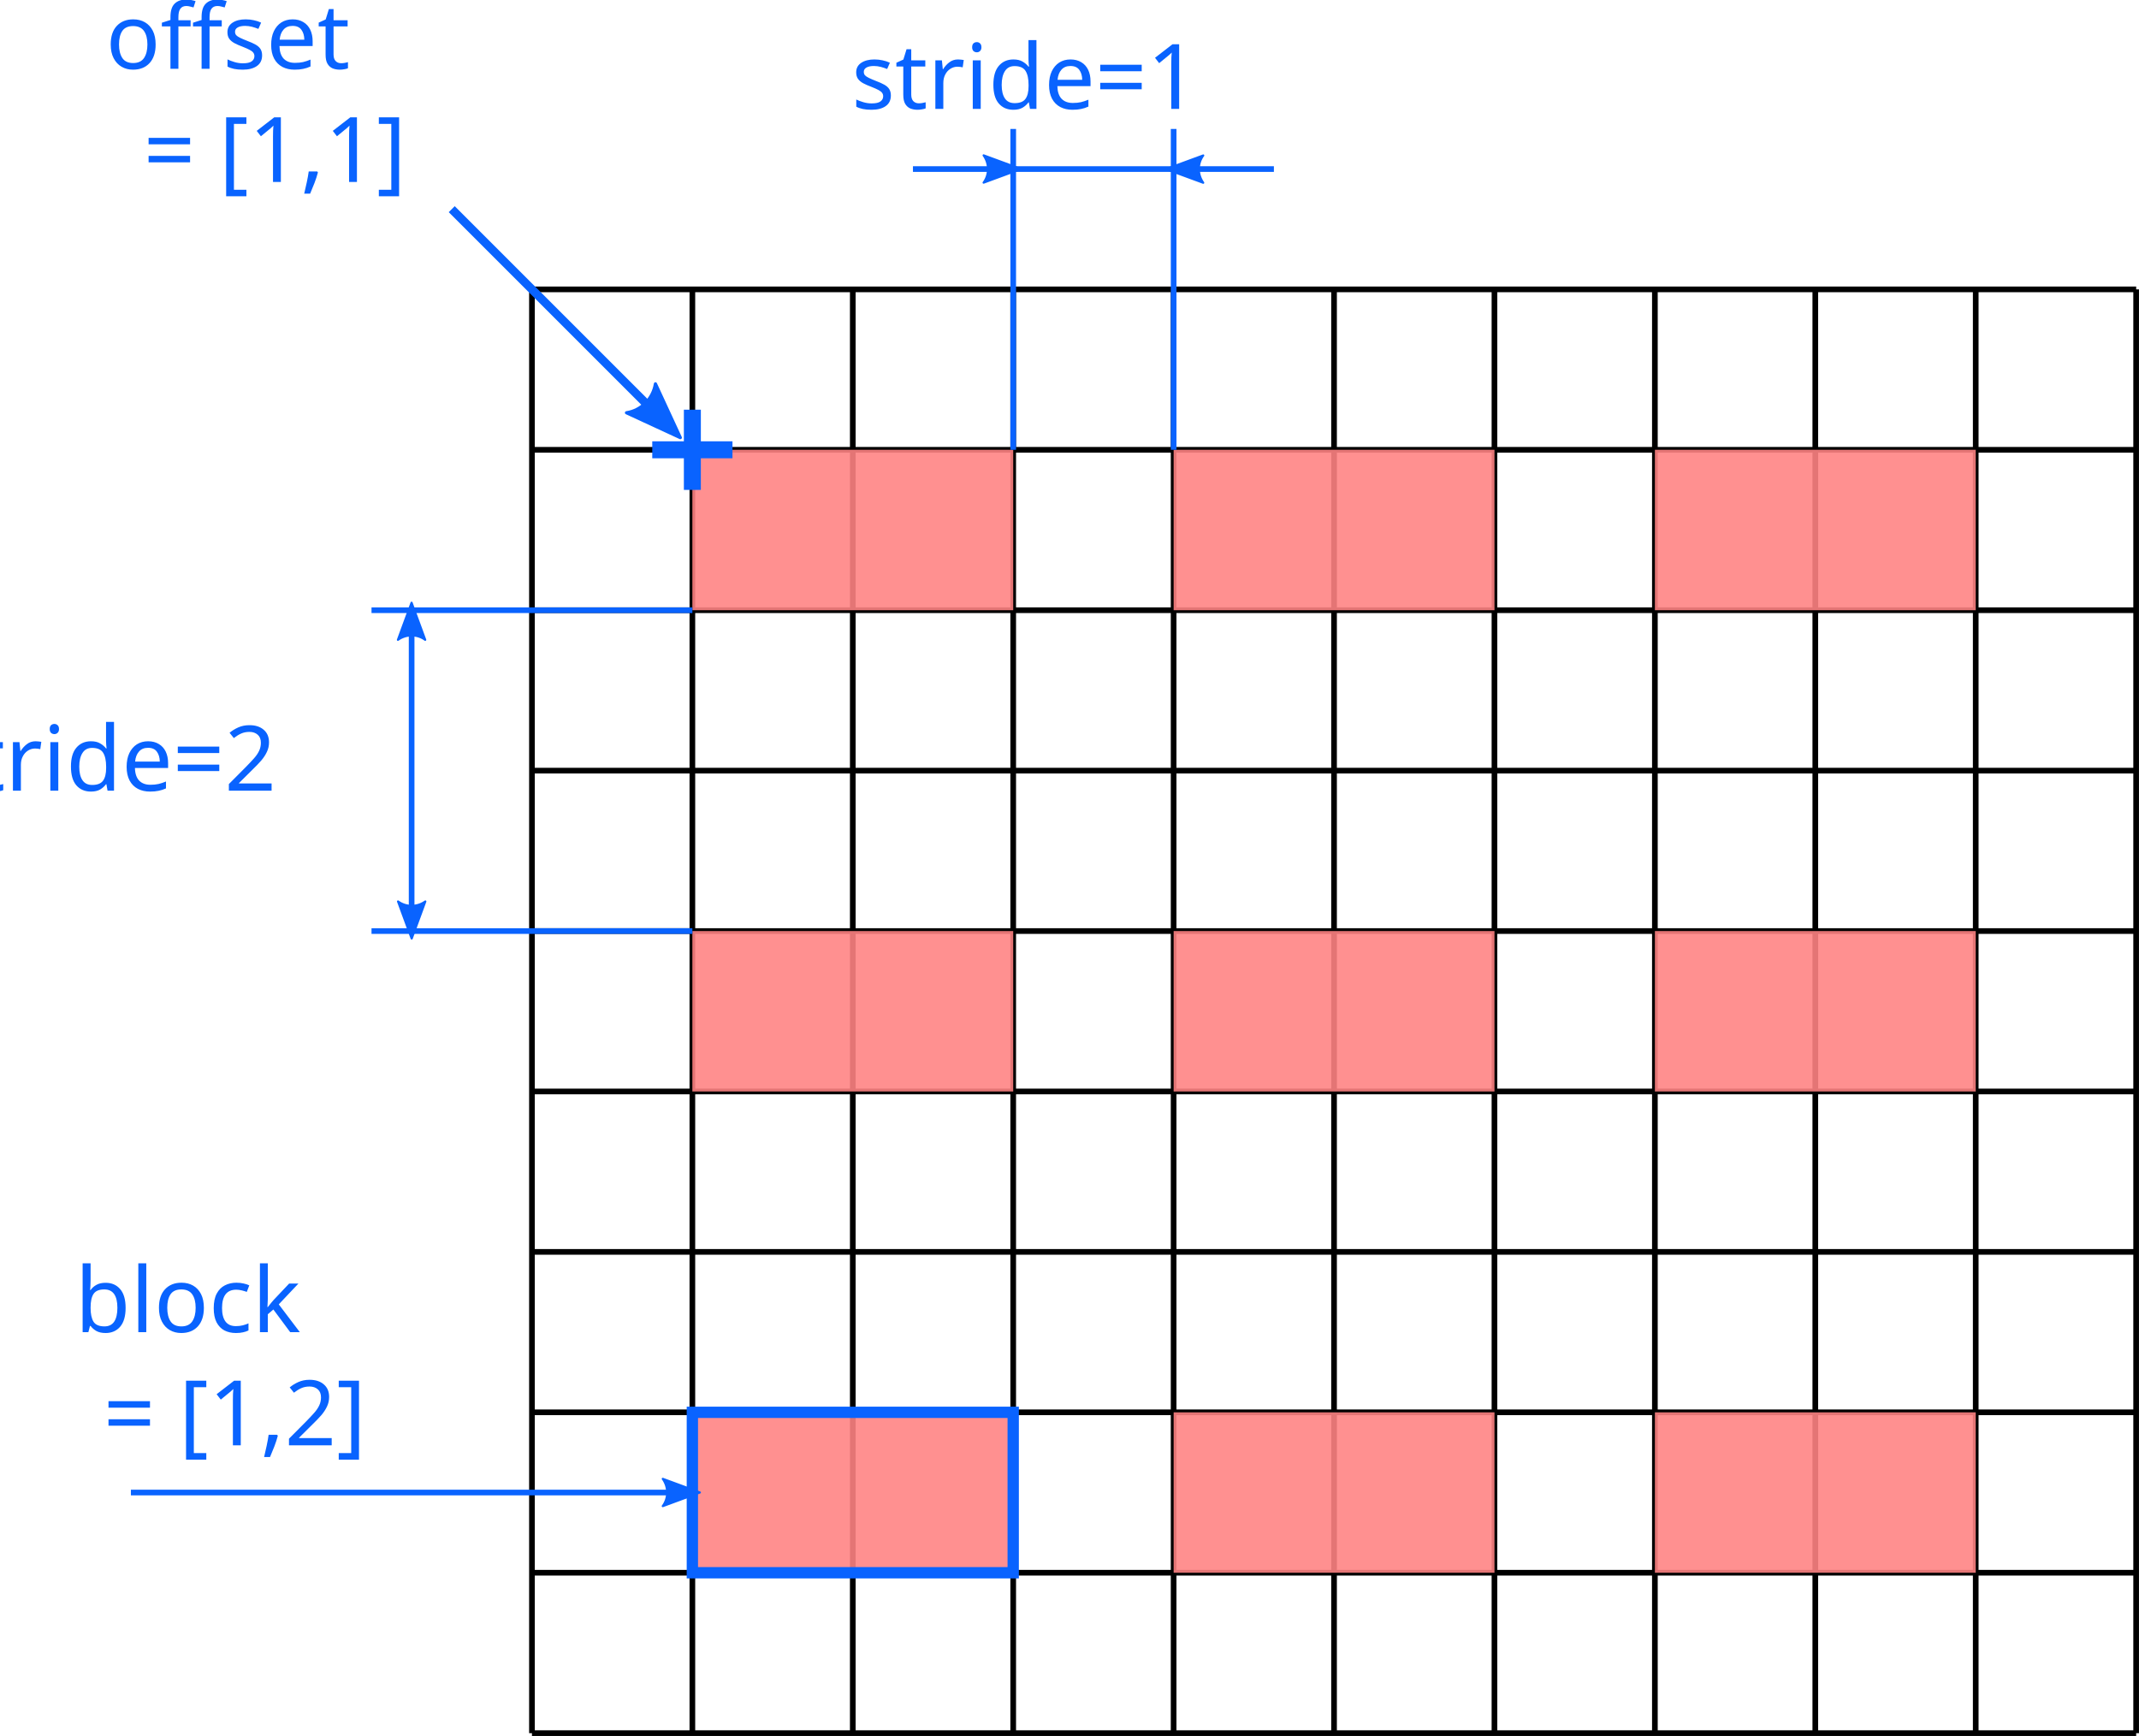
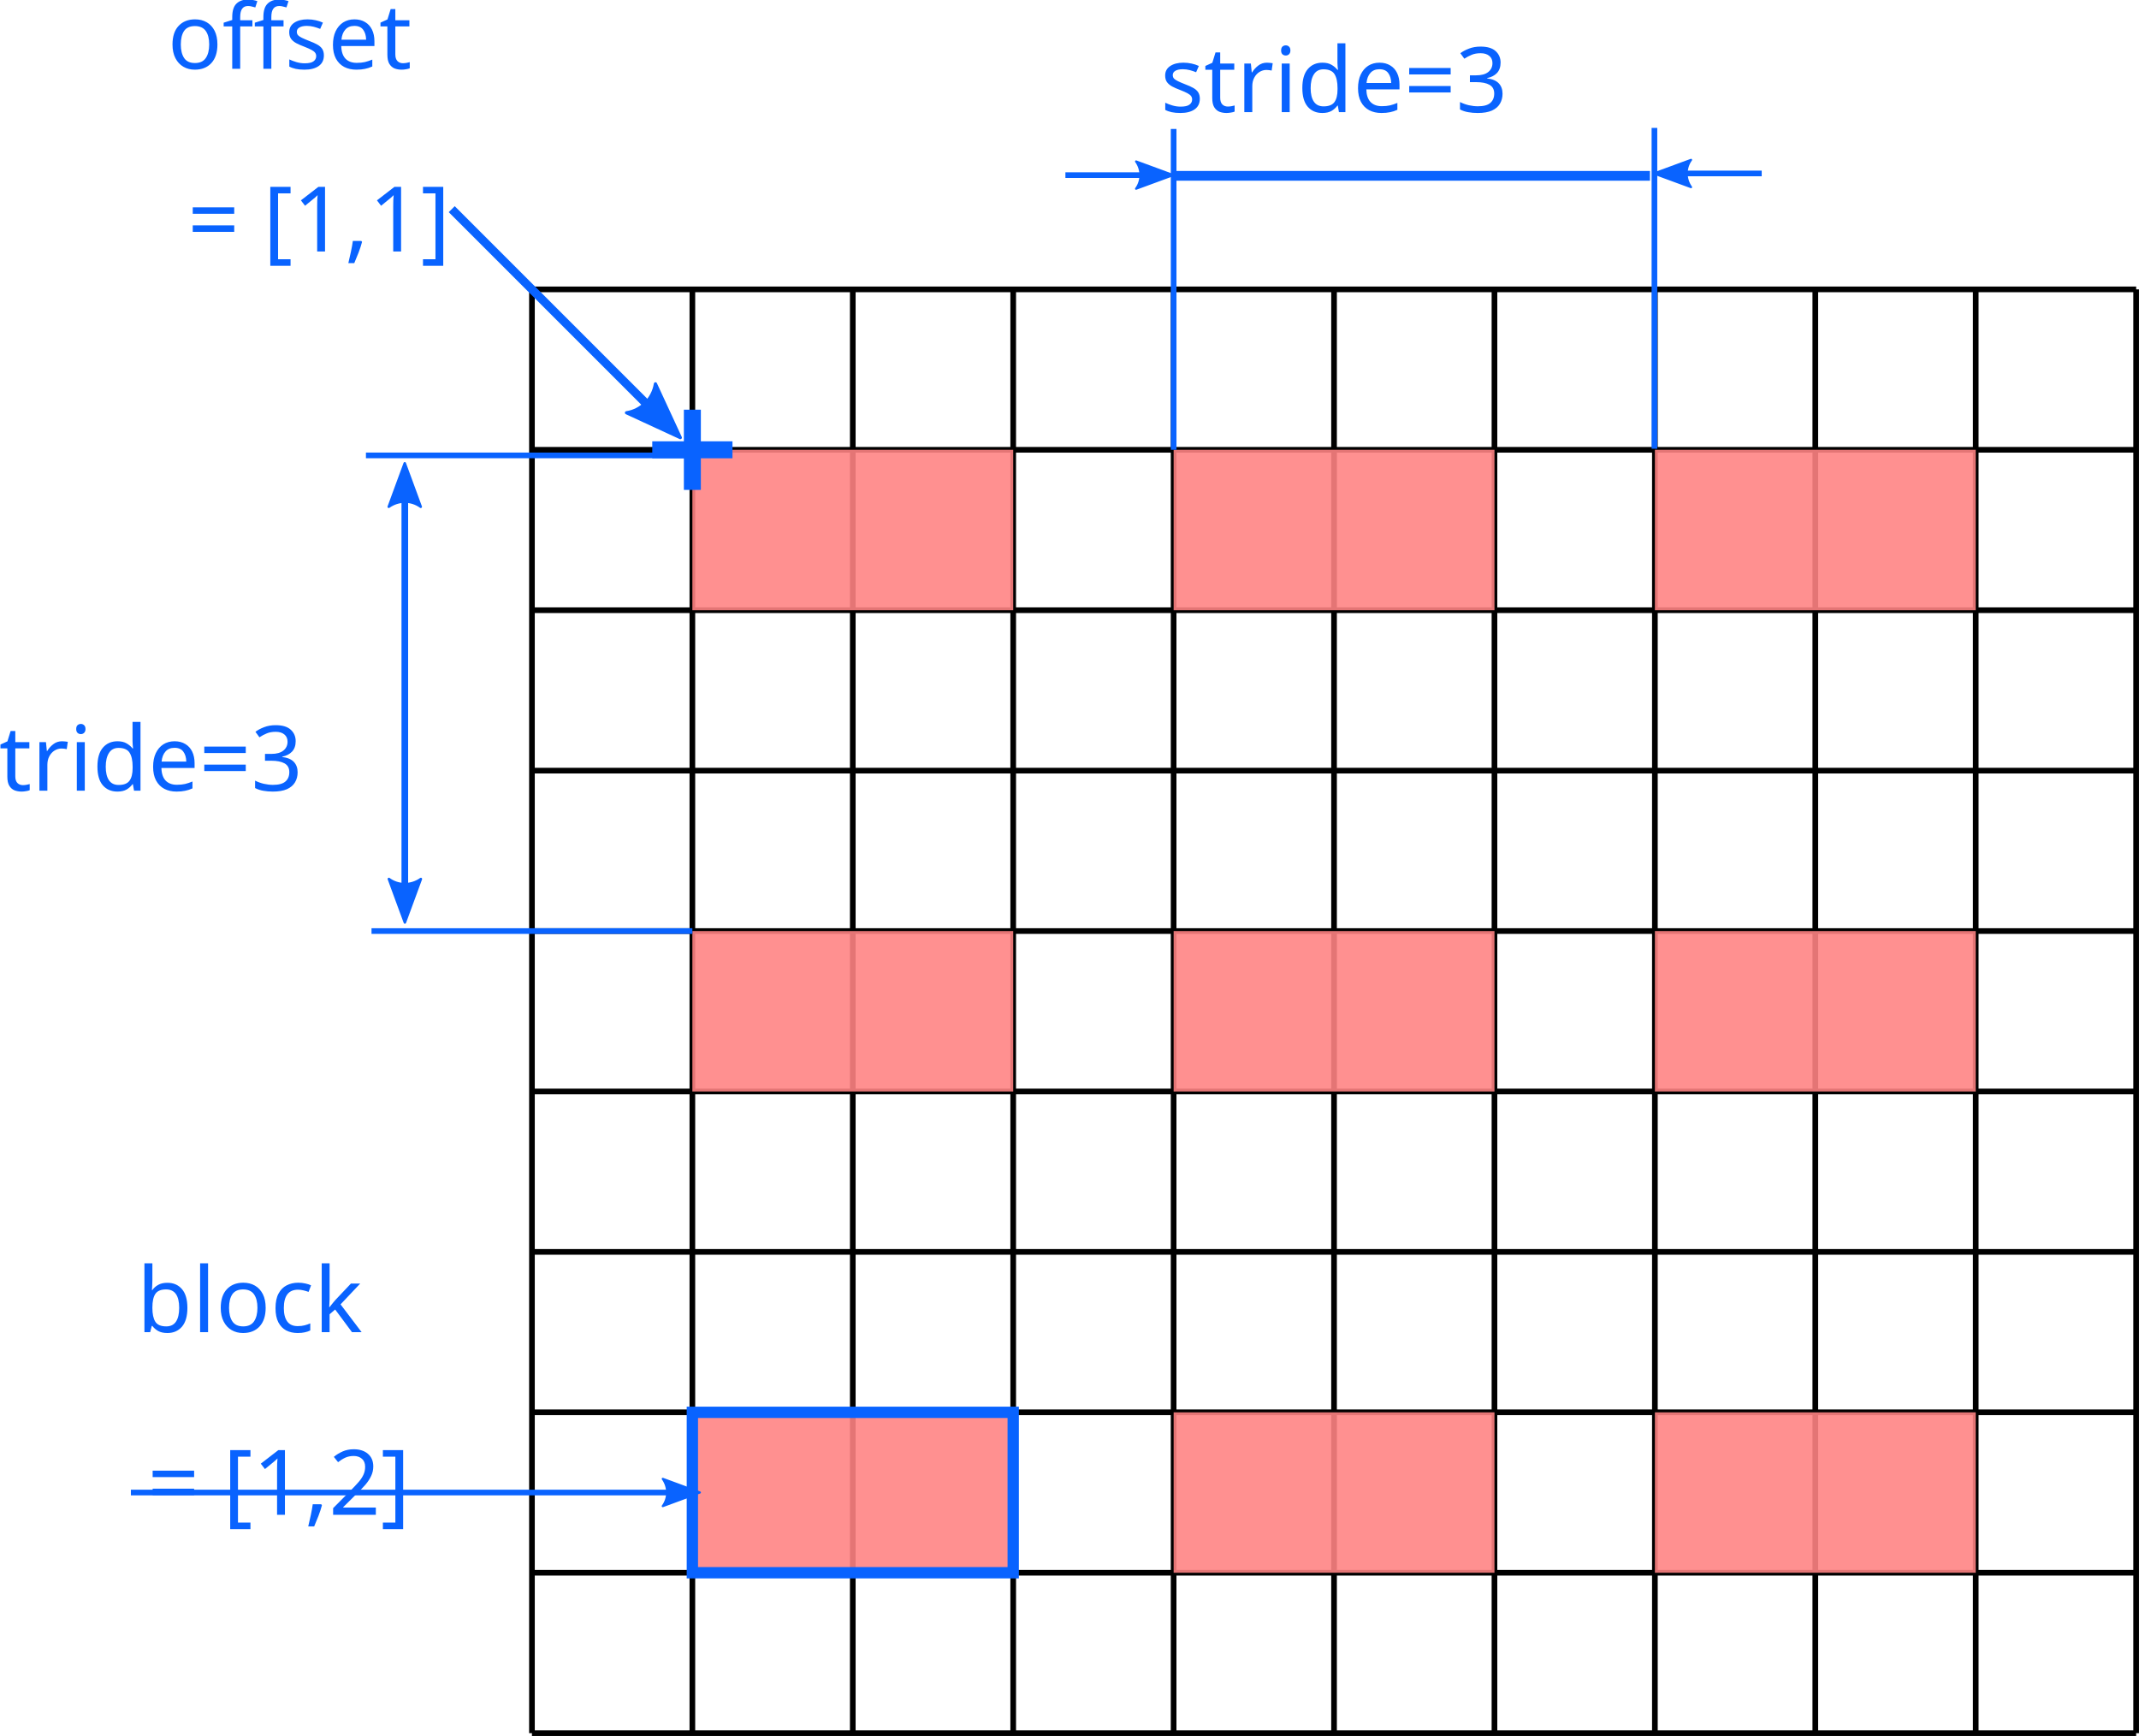
<svg xmlns="http://www.w3.org/2000/svg" width="377.959" height="306.751" id="svg2" version="1.1">
  <defs id="defs4">
    <marker style="overflow:visible" id="Arrow2Mstart" refX="0" refY="0" orient="auto">
      <path transform="scale(0.6,0.6)" d="M 8.719,4.034 -2.207,0.016 8.719,-4.002 c -1.745,2.372 -1.735,5.617 -6e-7,8.035 z" style="fill-rule:evenodd;stroke-width:0.625;stroke-linejoin:round" id="path3897" />
    </marker>
    <marker style="overflow:visible" id="Arrow2Mend" refX="0" refY="0" orient="auto">
      <path transform="scale(-0.6,-0.6)" d="M 8.719,4.034 -2.207,0.016 8.719,-4.002 c -1.745,2.372 -1.735,5.617 -6e-7,8.035 z" style="fill-rule:evenodd;stroke-width:0.625;stroke-linejoin:round" id="path3900" />
    </marker>
    <marker style="overflow:visible" id="Arrow2Mendp" refX="0" refY="0" orient="auto">
      <path transform="scale(-0.6,-0.6)" d="M 8.719,4.034 -2.207,0.016 8.719,-4.002 c -1.745,2.372 -1.735,5.617 -6e-7,8.035 z" style="fill:#09ff0e;fill-rule:evenodd;stroke:#09ff0e;stroke-width:0.625;stroke-linejoin:round" id="path4319" />
    </marker>
    <marker style="overflow:visible" id="Arrow2Mendp7" refX="0" refY="0" orient="auto">
-       <path transform="scale(-0.6,-0.6)" d="M 8.719,4.034 -2.207,0.016 8.719,-4.002 c -1.745,2.372 -1.735,5.617 -6e-7,8.035 z" style="fill:#0963ff;fill-rule:evenodd;stroke:#0963ff;stroke-width:0.625;stroke-linejoin:round" id="path4374" />
+       <path transform="scale(-0.6)" d="M 8.719,4.034 -2.207,0.016 8.719,-4.002 c -1.745,2.372 -1.735,5.617 -6e-7,8.035 z" style="fill:#0963ff;fill-rule:evenodd;stroke:#0963ff;stroke-width:0.625;stroke-linejoin:round" id="path4374" />
    </marker>
    <marker style="overflow:visible" id="Arrow2Mstartf" refX="0" refY="0" orient="auto">
-       <path transform="scale(0.6,0.6)" d="M 8.719,4.034 -2.207,0.016 8.719,-4.002 c -1.745,2.372 -1.735,5.617 -6e-7,8.035 z" style="fill:#0963ff;fill-rule:evenodd;stroke:#0963ff;stroke-width:0.625;stroke-linejoin:round" id="path5219" />
+       <path transform="scale(0.6)" d="M 8.719,4.034 -2.207,0.016 8.719,-4.002 c -1.745,2.372 -1.735,5.617 -6e-7,8.035 z" style="fill:#0963ff;fill-rule:evenodd;stroke:#0963ff;stroke-width:0.625;stroke-linejoin:round" id="path5219" />
    </marker>
    <marker style="overflow:visible" id="Arrow2Mendr" refX="0" refY="0" orient="auto">
-       <path transform="scale(-0.6,-0.6)" d="M 8.719,4.034 -2.207,0.016 8.719,-4.002 c -1.745,2.372 -1.735,5.617 -6e-7,8.035 z" style="fill:#0963ff;fill-rule:evenodd;stroke:#0963ff;stroke-width:0.625;stroke-linejoin:round" id="path5222" />
+       <path transform="scale(-0.6)" d="M 8.719,4.034 -2.207,0.016 8.719,-4.002 c -1.745,2.372 -1.735,5.617 -6e-7,8.035 z" style="fill:#0963ff;fill-rule:evenodd;stroke:#0963ff;stroke-width:0.625;stroke-linejoin:round" id="path5222" />
    </marker>
  </defs>
  <g transform="translate(37.30112,-420.1272)" id="layer1">
    <path id="path2987" d="m 56.693,471.26 0,255.118 m 28.346,-255.118 0,255.118 m 28.346,-255.118 0,255.118 m 28.346,-255.118 0,255.118 m 28.346,-255.118 0,255.118 m 28.346,-255.118 0,255.118 m 28.346,-255.118 0,255.118 m 28.346,-255.118 0,255.118 m 28.346,-255.118 0,255.118 m 28.346,-255.118 0,255.118 m 28.346,-255.118 0,255.118 M 56.693,471.26 l 283.465,0 m -283.465,28.346 283.465,0 m -283.465,28.346 283.465,0 m -283.465,28.346 283.465,0 m -283.465,28.346 283.465,0 m -283.465,28.346 283.465,0 m -283.465,28.346 283.465,0 m -283.465,28.346 283.465,0 m -283.465,28.346 283.465,0 m -283.465,28.346 283.465,0" style="fill:none;stroke:#000000;stroke-width:1px;stroke-linecap:butt;stroke-linejoin:miter;stroke-opacity:1" />
    <rect y="499.606" x="85.039" height="28.346" width="56.693" id="rect2991" style="fill:#ff8383;fill-opacity:0.891;fill-rule:evenodd;stroke:none" />
    <rect y="499.606" x="170.079" height="28.346" width="56.693" id="rect2991-3" style="fill:#ff8383;fill-opacity:0.891;fill-rule:evenodd;stroke:none" />
    <rect y="499.606" x="255.118" height="28.346" width="56.693" id="rect2991-6" style="fill:#ff8383;fill-opacity:0.891;fill-rule:evenodd;stroke:none" />
    <rect y="584.646" x="85.039" height="28.346" width="56.693" id="rect2991-7" style="fill:#ff8383;fill-opacity:0.891;fill-rule:evenodd;stroke:none" />
    <rect y="584.646" x="170.079" height="28.346" width="56.693" id="rect2991-5" style="fill:#ff8383;fill-opacity:0.891;fill-rule:evenodd;stroke:none" />
    <rect y="584.646" x="255.118" height="28.346" width="56.693" id="rect2991-35" style="fill:#ff8383;fill-opacity:0.891;fill-rule:evenodd;stroke:none" />
    <rect y="669.685" x="85.039" height="28.346" width="56.693" id="rect2991-62" style="fill:#ff8383;fill-opacity:0.891;fill-rule:evenodd;stroke:none" />
    <rect y="669.685" x="170.079" height="28.346" width="56.693" id="rect2991-9" style="fill:#ff8383;fill-opacity:0.891;fill-rule:evenodd;stroke:none" />
    <rect y="669.685" x="255.118" height="28.346" width="56.693" id="rect2991-1" style="fill:#ff8383;fill-opacity:0.891;fill-rule:evenodd;stroke:none" />
    <path transform="translate(56.19291,470.7598)" id="path3847" d="m 28.846,21.76 0,14.173" style="fill:none;stroke:#0963ff;stroke-width:3;stroke-linecap:butt;stroke-linejoin:miter;stroke-miterlimit:4;stroke-opacity:1;stroke-dasharray:none" />
    <path id="path3847-2" d="m 77.953,499.606 14.173,0" style="fill:none;stroke:#0963ff;stroke-width:3;stroke-linecap:butt;stroke-linejoin:miter;stroke-miterlimit:4;stroke-opacity:1;stroke-dasharray:none" />
    <path transform="translate(56.19291,470.7598)" id="path3867" d="M -13.673,-13.673 25.303,25.303" style="fill:#000bfc;fill-opacity:1;stroke:#0963ff;stroke-width:1.5;stroke-linecap:butt;stroke-linejoin:miter;stroke-miterlimit:4;stroke-opacity:1;stroke-dasharray:none;marker-end:url(#Arrow2Mendp7)" />
-     <text xml:space="preserve" style="font-size:24px;font-style:normal;font-weight:normal;line-height:125%;letter-spacing:0px;word-spacing:0px;fill:#0963ff;fill-opacity:1;stroke:none;font-family:Sans" x="24.803" y="432.283" id="text4360">
-       <tspan id="tspan4362" x="24.803" y="432.283" style="font-size:16px;text-align:center;text-anchor:middle;fill:#0963ff;fill-opacity:1;stroke:none">offset</tspan>
-       <tspan id="tspan4817" x="24.803" y="452.283" style="font-size:16px;text-align:center;text-anchor:middle;fill:#0963ff;fill-opacity:1;stroke:none"> = [1,1]</tspan>
+     <text xml:space="preserve" style="font-style:normal;font-weight:normal;line-height:0%;font-family:sans-serif;letter-spacing:0px;word-spacing:0px;fill:#0963ff;fill-opacity:1;stroke:none" x="24.803" y="432.283" id="text4360">
+       <tspan id="tspan4362" x="24.803" y="432.283" style="font-size:16px;line-height:1.25;font-family:sans-serif;text-align:center;text-anchor:middle;fill:#0963ff;fill-opacity:1;stroke:none">offset</tspan>
+       <tspan id="tspan4817" x="24.803" y="464.562" style="font-size:16px;line-height:1.25;font-family:sans-serif;text-align:center;text-anchor:middle;fill:#0963ff;fill-opacity:1;stroke:none"> = [1,1]</tspan>
    </text>
-     <path id="path4419" d="m 28.346,527.953 56.693,0" style="fill:none;stroke:#0963ff;stroke-width:1px;stroke-linecap:butt;stroke-linejoin:miter;stroke-opacity:1" />
+     <path id="path4419" d="M 27.36,500.596 H 84.052" style="fill:none;stroke:#0963ff;stroke-width:1px;stroke-linecap:butt;stroke-linejoin:miter;stroke-opacity:1" />
    <path id="path4419-7" d="m 28.346,584.646 56.693,0" style="fill:none;stroke:#0963ff;stroke-width:1px;stroke-linecap:butt;stroke-linejoin:miter;stroke-opacity:1" />
-     <path transform="translate(56.19291,470.7598)" id="path4439" d="m -20.76,57.193 0,56.693" style="fill:none;stroke:#0963ff;stroke-width:1px;stroke-linecap:butt;stroke-linejoin:miter;stroke-opacity:1;marker-start:url(#Arrow2Mstartf);marker-end:url(#Arrow2Mendr)" />
-     <path transform="translate(56.19291,470.7598)" id="path4819" d="m 85.539,28.846 0,-56.693" style="fill:none;stroke:#0963ff;stroke-width:1px;stroke-linecap:butt;stroke-linejoin:miter;stroke-opacity:1" />
+     <path id="path4439" d="m 34.228,503.541 v 78.038" style="fill:none;stroke:#0963ff;stroke-width:1.173px;stroke-linecap:butt;stroke-linejoin:miter;stroke-opacity:1;marker-start:url(#Arrow2Mstartf);marker-end:url(#Arrow2Mendr)" />
+     <path id="path4819" style="fill:none;stroke:#0963ff;stroke-width:1px;stroke-linecap:butt;stroke-linejoin:miter;stroke-opacity:1" d="M 255.036,442.73 V 499.421 Z" />
    <path transform="translate(56.19291,470.7598)" id="path4821" d="m 113.886,28.846 0,-56.693" style="fill:none;stroke:#0963ff;stroke-width:1px;stroke-linecap:butt;stroke-linejoin:miter;stroke-opacity:1" />
-     <path transform="translate(56.19291,470.7598)" id="path4823" d="m 67.823,-20.76 17.717,0" style="fill:none;stroke:#0963ff;stroke-width:1px;stroke-linecap:butt;stroke-linejoin:miter;stroke-opacity:1;marker-end:url(#Arrow2Mendp7)" />
-     <path transform="translate(56.19291,470.7598)" id="path4825" d="m 131.602,-20.76 -17.717,0" style="fill:none;stroke:#0963ff;stroke-width:1px;stroke-linecap:butt;stroke-linejoin:miter;stroke-opacity:1;marker-end:url(#Arrow2Mendp7)" />
-     <path transform="translate(56.19291,470.7598)" id="path4827" d="m 85.539,-20.76 28.346,0" style="fill:none;stroke:#0963ff;stroke-width:1px;stroke-linecap:butt;stroke-linejoin:miter;stroke-opacity:1" />
+     <path id="path4823" d="m 150.955,451.074 h 17.717" style="fill:none;stroke:#0963ff;stroke-width:1px;stroke-linecap:butt;stroke-linejoin:miter;stroke-opacity:1;marker-end:url(#Arrow2Mendp7)" />
+     <path id="path4825" d="M 273.991,450.775 H 256.275" style="fill:none;stroke:#0963ff;stroke-width:1px;stroke-linecap:butt;stroke-linejoin:miter;stroke-opacity:1;marker-end:url(#Arrow2Mendp7)" />
+     <path id="path4827" d="m 170.232,451.196 h 84.011" style="fill:none;stroke:#0963ff;stroke-width:1.722px;stroke-linecap:butt;stroke-linejoin:miter;stroke-opacity:1" />
    <path style="fill:none;stroke:#0963ff;stroke-width:2;stroke-linecap:butt;stroke-linejoin:miter;stroke-miterlimit:4;stroke-opacity:1;stroke-dasharray:none" d="m 28.846,198.925 0,28.346 56.693,0 0,-28.346 z" id="path5291" transform="translate(56.19291,470.7598)" />
    <path style="fill:none;stroke:#0963ff;stroke-width:1px;stroke-linecap:butt;stroke-linejoin:miter;stroke-opacity:1;marker-end:url(#Arrow2Mendp7)" d="m -70.366,213.098 99.213,0" id="path5293" transform="translate(56.19291,470.7598)" />
-     <text xml:space="preserve" style="font-size:24px;font-style:normal;font-weight:normal;line-height:125%;letter-spacing:0px;word-spacing:0px;fill:#0963ff;fill-opacity:1;stroke:none;font-family:Sans" x="-3.543" y="559.842" id="text4360-0">
-       <tspan id="tspan4817-3" x="-3.543" y="559.842" style="font-size:16px;text-align:center;text-anchor:middle;fill:#0963ff;fill-opacity:1;stroke:none">stride=2</tspan>
+     <text xml:space="preserve" style="font-style:normal;font-weight:normal;line-height:0%;font-family:sans-serif;letter-spacing:0px;word-spacing:0px;fill:#0963ff;fill-opacity:1;stroke:none" x="-3.543" y="559.842" id="text4360-0">
+       <tspan id="tspan4817-3" x="-3.543" y="559.842" style="font-size:16px;line-height:1.25;font-family:sans-serif;text-align:center;text-anchor:middle;fill:#0963ff;fill-opacity:1;stroke:none">stride=3</tspan>
+       <tspan x="-3.543" y="568.703" style="font-size:16px;line-height:1.25;font-family:sans-serif;text-align:center;text-anchor:middle;fill:#0963ff;fill-opacity:1;stroke:none" id="tspan477" />
    </text>
-     <text xml:space="preserve" style="font-size:24px;font-style:normal;font-weight:normal;line-height:125%;letter-spacing:0px;word-spacing:0px;fill:#0963ff;fill-opacity:1;stroke:none;font-family:Sans" x="159.449" y="439.37" id="text4360-6">
-       <tspan id="tspan4817-6" x="159.449" y="439.37" style="font-size:16px;text-align:center;text-anchor:middle;fill:#0963ff;fill-opacity:1;stroke:none">stride=1</tspan>
+     <text xml:space="preserve" style="font-style:normal;font-weight:normal;line-height:0%;font-family:sans-serif;letter-spacing:0px;word-spacing:0px;fill:#0963ff;fill-opacity:1;stroke:none" x="209.361" y="439.934" id="text4360-6">
+       <tspan id="tspan4817-6" x="209.361" y="439.934" style="font-size:16px;line-height:1.25;font-family:sans-serif;text-align:center;text-anchor:middle;fill:#0963ff;fill-opacity:1;stroke:none">stride=3</tspan>
+       <tspan x="209.361" y="448.795" style="font-size:16px;line-height:1.25;font-family:sans-serif;text-align:center;text-anchor:middle;fill:#0963ff;fill-opacity:1;stroke:none" id="tspan475" />
    </text>
-     <text xml:space="preserve" style="font-size:24px;font-style:normal;font-weight:normal;line-height:125%;letter-spacing:0px;word-spacing:0px;fill:#0963ff;fill-opacity:1;stroke:none;font-family:Sans" x="17.717" y="655.512" id="text4360-2">
-       <tspan id="tspan4362-6" x="17.717" y="655.512" style="font-size:16px;text-align:center;text-anchor:middle;fill:#0963ff;fill-opacity:1;stroke:none">block</tspan>
-       <tspan id="tspan4817-1" x="17.717" y="675.512" style="font-size:16px;text-align:center;text-anchor:middle;fill:#0963ff;fill-opacity:1;stroke:none"> = [1,2]</tspan>
+     <text xml:space="preserve" style="font-style:normal;font-weight:normal;line-height:0%;font-family:sans-serif;letter-spacing:0px;word-spacing:0px;fill:#0963ff;fill-opacity:1;stroke:none" x="17.717" y="655.512" id="text4360-2">
+       <tspan id="tspan4362-6" x="17.717" y="655.512" style="font-size:16px;line-height:1.25;font-family:sans-serif;text-align:center;text-anchor:middle;fill:#0963ff;fill-opacity:1;stroke:none">block</tspan>
+       <tspan id="tspan4817-1" x="17.717" y="687.791" style="font-size:16px;line-height:1.25;font-family:sans-serif;text-align:center;text-anchor:middle;fill:#0963ff;fill-opacity:1;stroke:none"> = [1,2]</tspan>
    </text>
  </g>
</svg>
